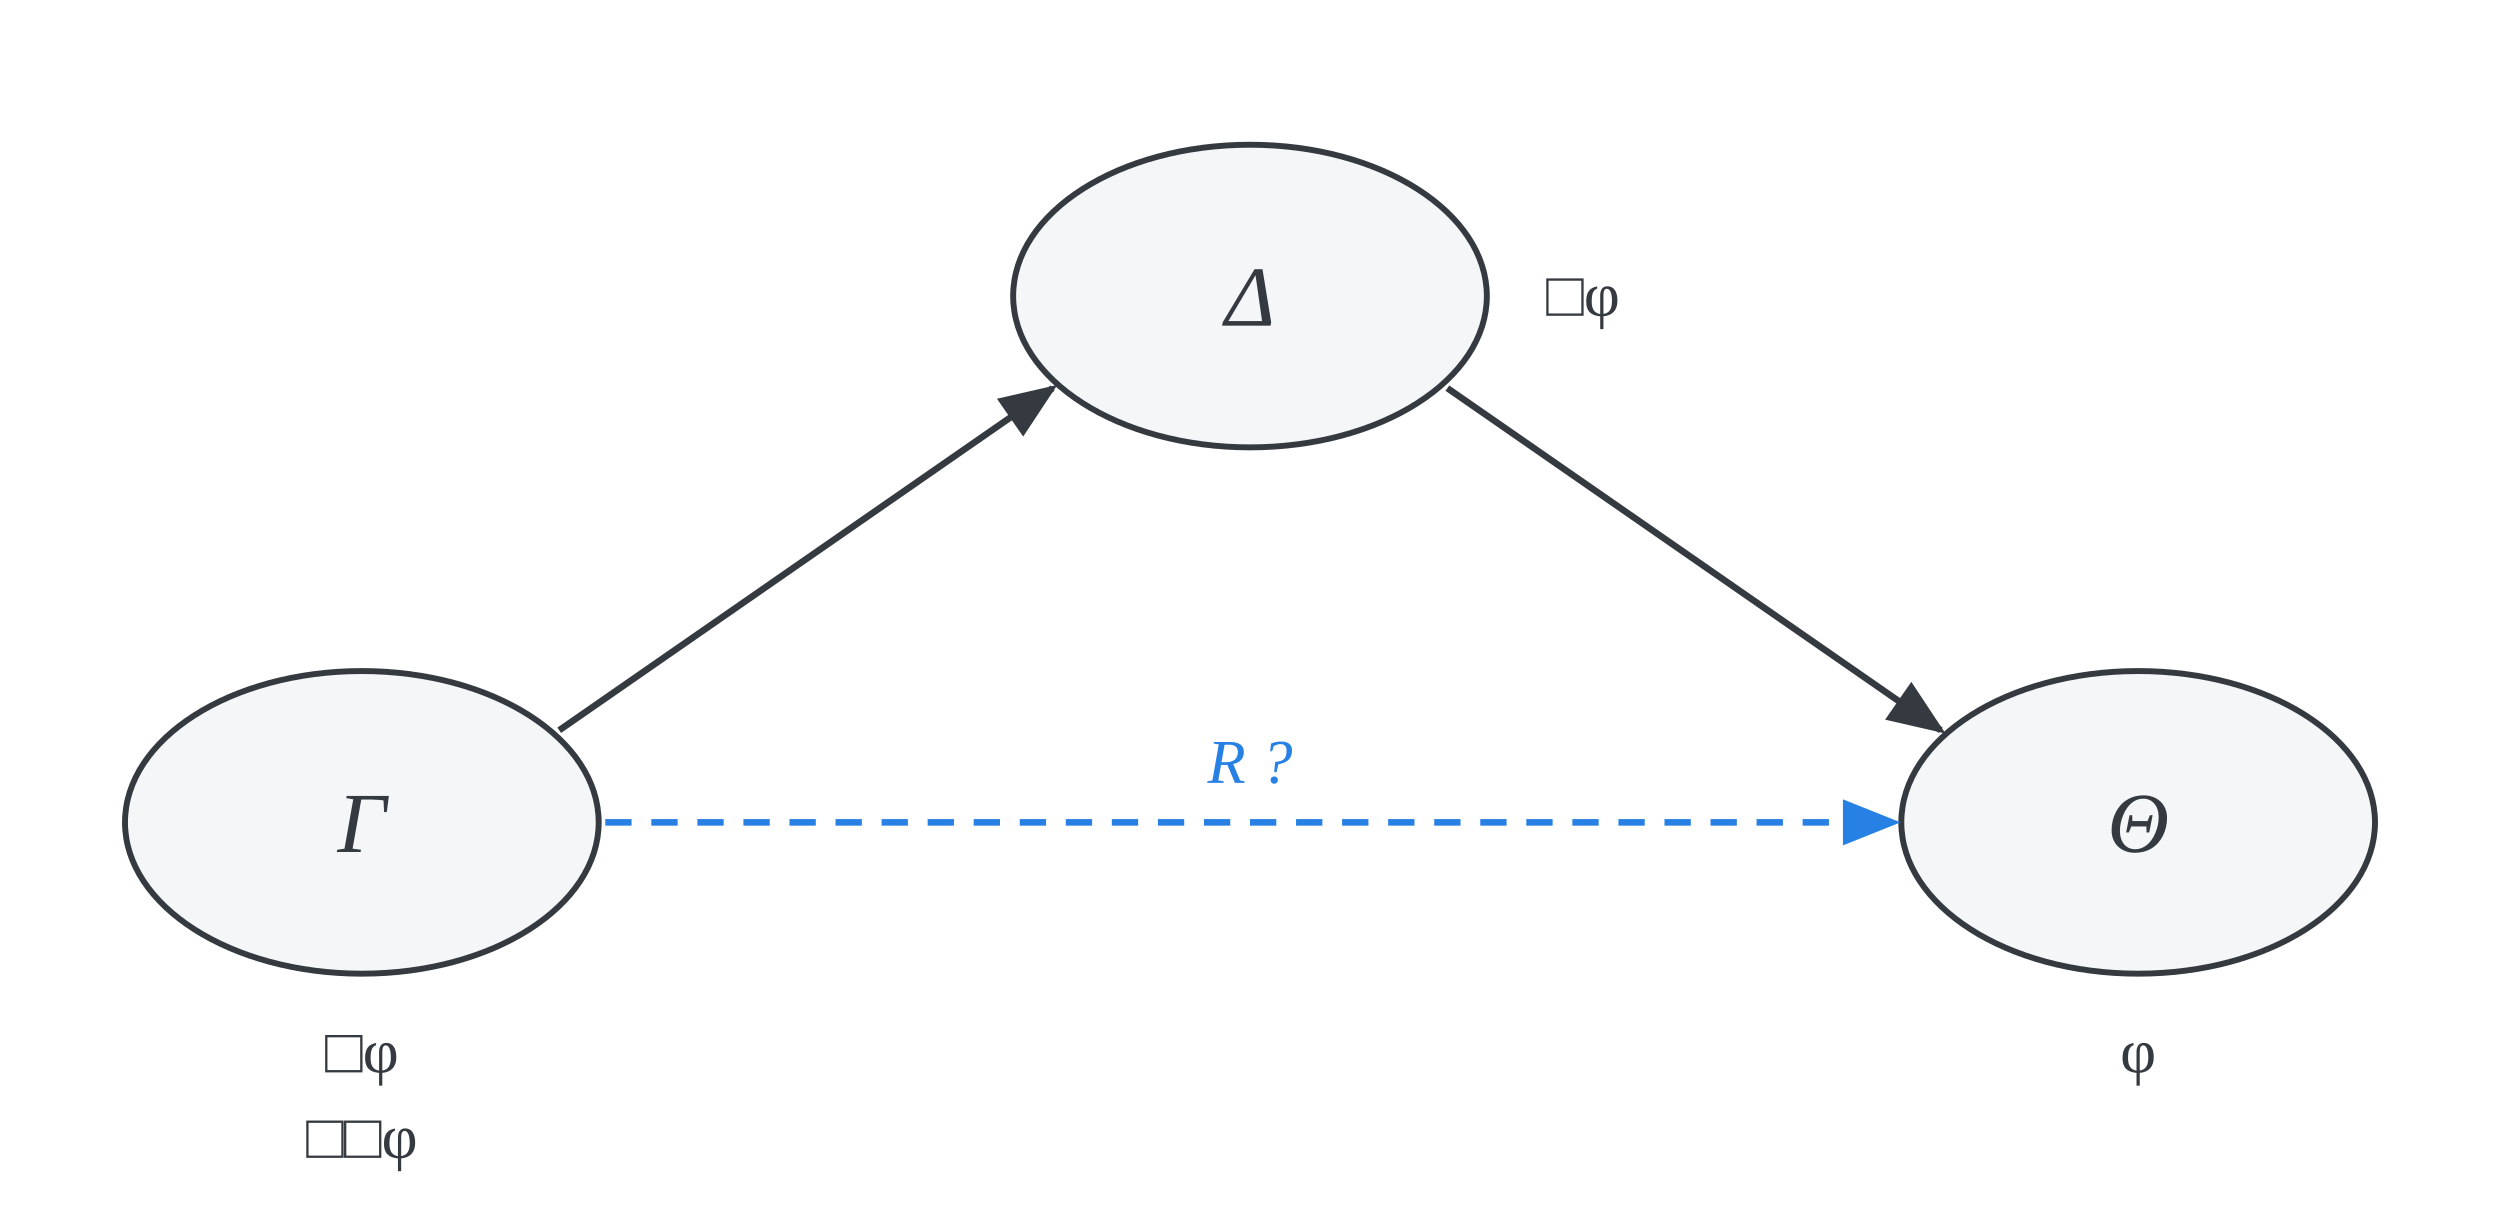
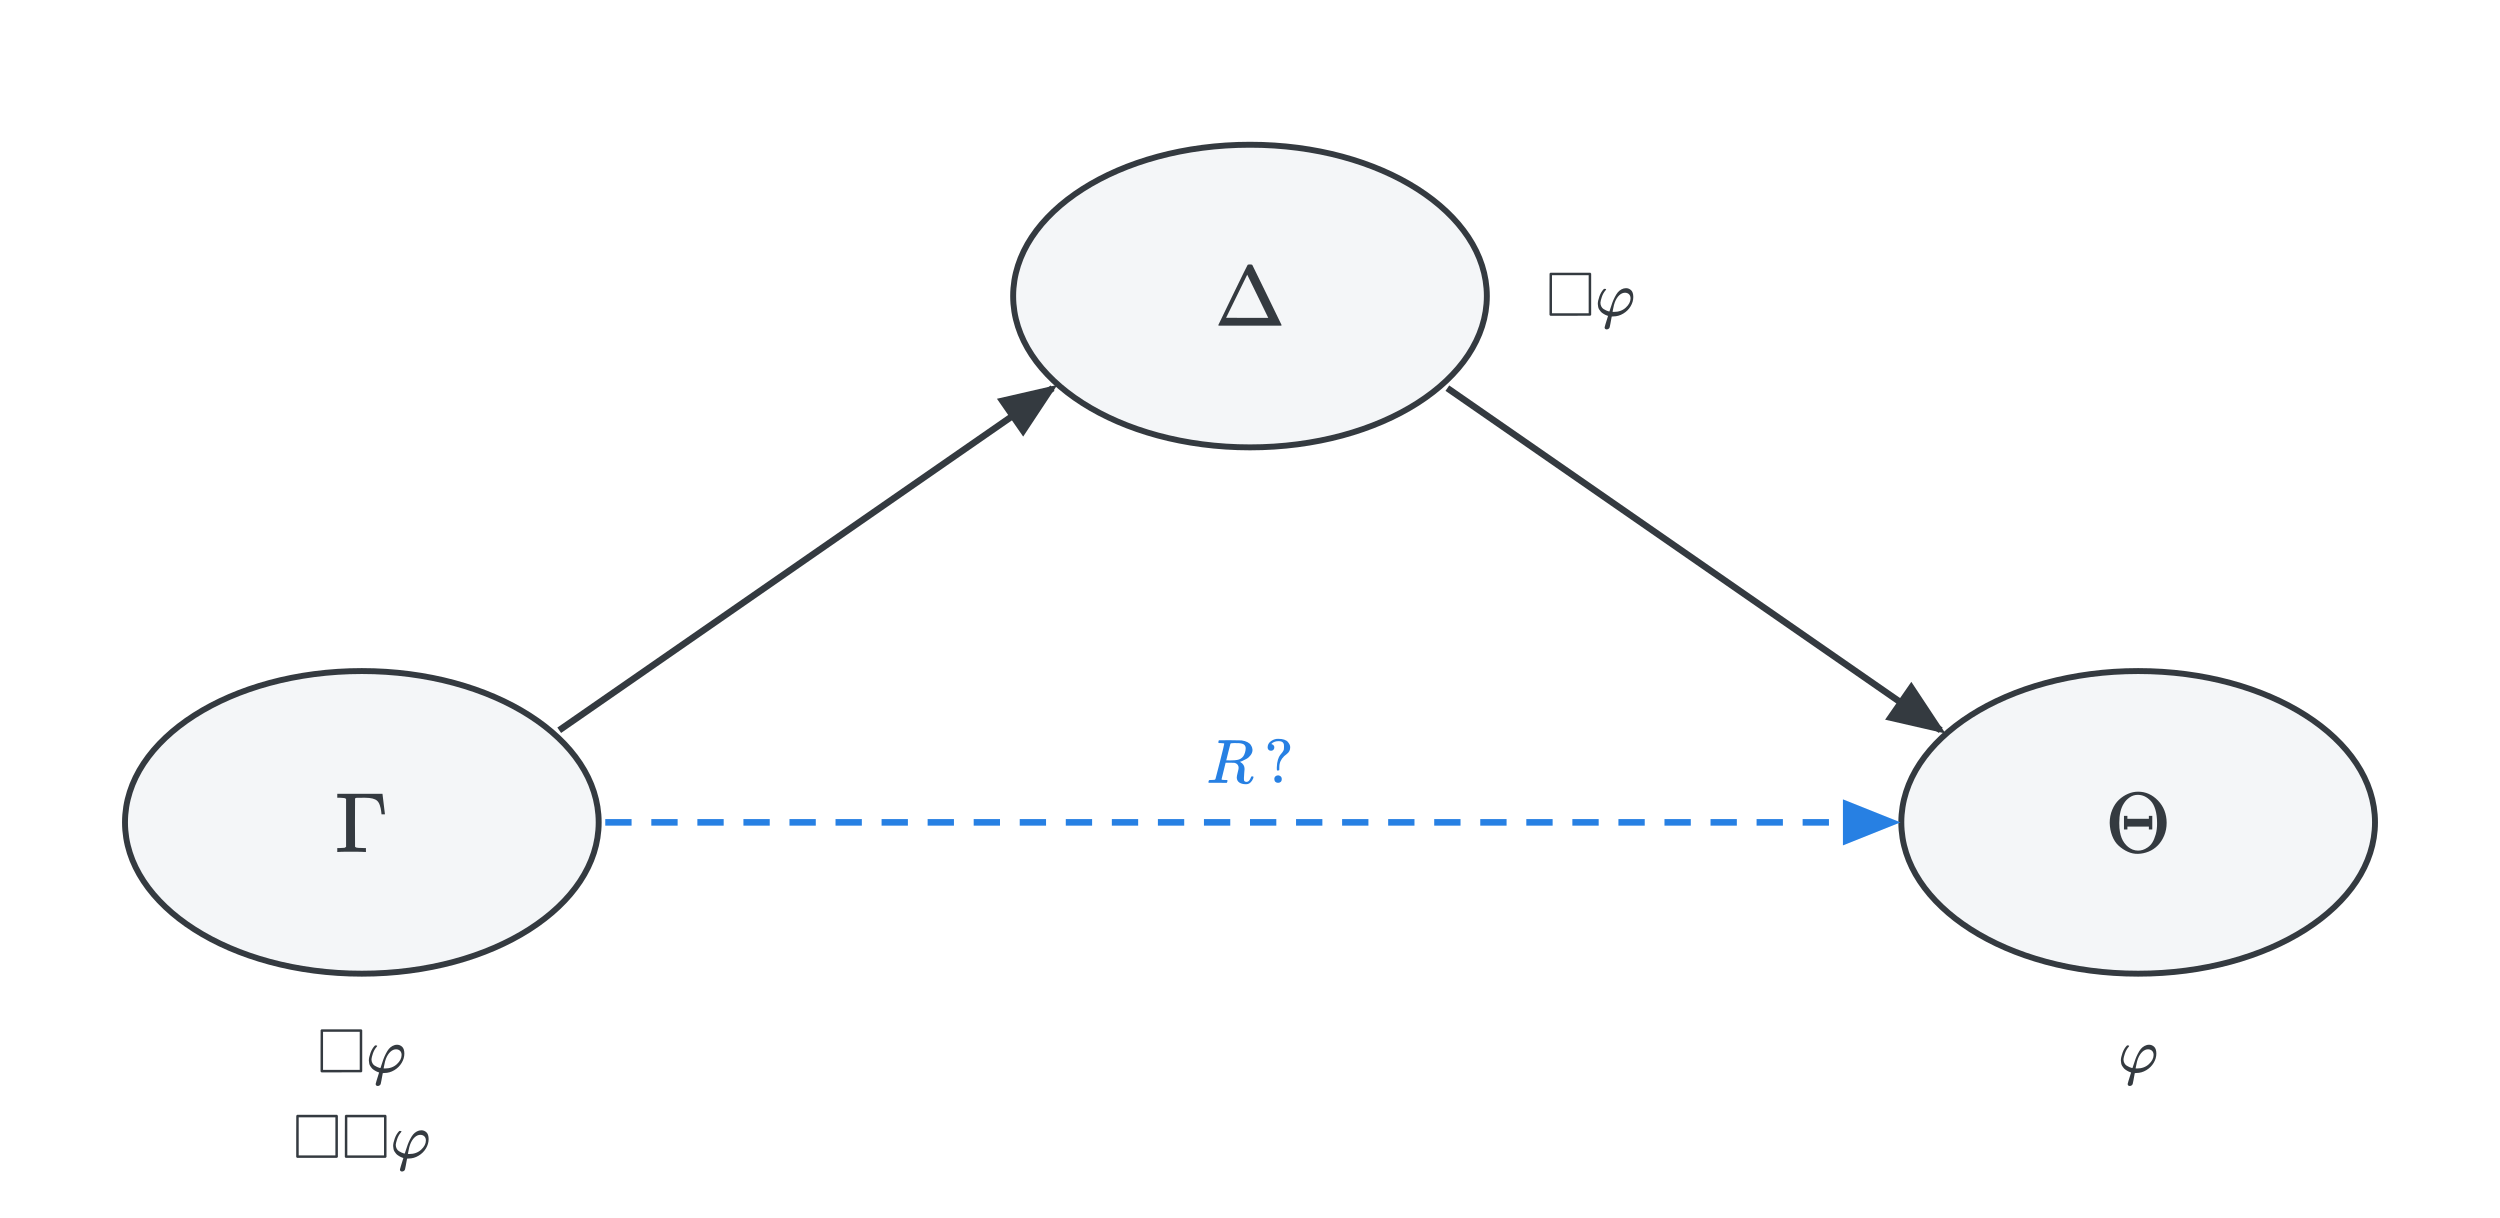
<svg xmlns="http://www.w3.org/2000/svg" aria-label="Canonical frame for 4 systems is transitive." role="img" width="760" height="370" viewBox="0 0 760 370">
  <defs>
    <marker id="a" markerHeight="7" markerWidth="9" orient="auto-start-reverse" refX="9" refY="4" viewBox="0 0 10 8">
      <path d="M 0 0 L 10 4 L 0 8 z" fill="#343a40" />
    </marker>
    <marker id="b" markerHeight="7" markerWidth="9" orient="auto-start-reverse" refX="9" refY="4" viewBox="0 0 10 8">
      <path d="M 0 0 L 10 4 L 0 8 z" fill="#2780e3" />
    </marker>
  </defs>
  <g font-family="Georgia, 'Times New Roman', 'DejaVu Serif', serif">
    <ellipse cx="110" cy="250" rx="72" ry="46" fill="#f4f6f8" stroke="#343a40" stroke-width="1.8" />
-     <text x="110" y="259" font-size="26" fill="#343a40" font-style="italic" text-anchor="middle">Γ</text>
-     <text x="110" y="326" font-size="19" fill="#343a40" text-anchor="middle">□φ</text>
-     <text x="110" y="352" font-size="19" fill="#343a40" text-anchor="middle">□□φ</text>
+     <g transform="translate(101.88,259.00) scale(0.026)">
+       <g stroke="#343a40" fill="#343a40" stroke-width="0" transform="scale(1,-1)">
+         <g data-mml-node="math">
+           <g data-mml-node="mi">
+             <path data-c="393" d="M128 619Q121 626 117 628T101 631T58 634H25V680H554V676Q556 670 568 560T582 444V440H542V444Q542 445 538 478T523 545T492 598Q454 634 349 634H334Q264 634 249 633T233 621Q232 618 232 339L233 61Q240 54 245 52T270 48T333 46H360V0H348Q324 3 182 3Q51 3 36 0H25V46H58Q100 47 109 49T128 61V619Z" />
+           </g>
+         </g>
+       </g>
+     </g>
+     <g transform="translate(96.40,326.00) scale(0.019)">
+       <g stroke="#343a40" fill="#343a40" stroke-width="0" transform="scale(1,-1)">
+         <g data-mml-node="math">
+           <g data-mml-node="mi">
+             <path data-c="25FB" d="M71 0Q59 4 55 16V346L56 676Q64 686 70 689H709Q719 681 722 674V15Q719 10 709 1L390 0H71ZM682 40V649H95V40H682Z" />
+           </g>
+           <g data-mml-node="mi" transform="translate(778,0)">
+             <path data-c="1D711" d="M92 210Q92 176 106 149T142 108T185 85T220 72L235 70L237 71L250 112Q268 170 283 211T322 299T370 375T429 423T502 442Q547 442 582 410T618 302Q618 224 575 152T457 35T299 -10Q273 -10 273 -12L266 -48Q260 -83 252 -125T241 -179Q236 -203 215 -212Q204 -218 190 -218Q159 -215 159 -185Q159 -175 214 -2L209 0Q204 2 195 5T173 14T147 28T120 46T94 71T71 103T56 142T50 190Q50 238 76 311T149 431H162Q183 431 183 423Q183 417 175 409Q134 361 114 300T92 210ZM574 278Q574 320 550 344T486 369Q437 369 394 329T323 218Q309 184 295 109L286 64Q304 62 306 62Q423 62 498 131T574 278Z" />
+           </g>
+         </g>
+       </g>
+     </g>
+     <g transform="translate(89.00,352.00) scale(0.019)">
+       <g stroke="#343a40" fill="#343a40" stroke-width="0" transform="scale(1,-1)">
+         <g data-mml-node="math">
+           <g data-mml-node="mi">
+             <path data-c="25FB" d="M71 0Q59 4 55 16V346L56 676Q64 686 70 689H709Q719 681 722 674V15Q719 10 709 1L390 0H71ZM682 40V649H95V40H682Z" />
+           </g>
+           <g data-mml-node="mi" transform="translate(778,0)">
+             <path data-c="25FB" d="M71 0Q59 4 55 16V346L56 676Q64 686 70 689H709Q719 681 722 674V15Q719 10 709 1L390 0H71ZM682 40V649H95V40H682Z" />
+           </g>
+           <g data-mml-node="mi" transform="translate(1556,0)">
+             <path data-c="1D711" d="M92 210Q92 176 106 149T142 108T185 85T220 72L235 70L237 71L250 112Q268 170 283 211T322 299T370 375T429 423T502 442Q547 442 582 410T618 302Q618 224 575 152T457 35T299 -10Q273 -10 273 -12L266 -48Q260 -83 252 -125T241 -179Q236 -203 215 -212Q204 -218 190 -218Q159 -215 159 -185Q159 -175 214 -2L209 0Q204 2 195 5T173 14T147 28T120 46T94 71T71 103T56 142T50 190Q50 238 76 311T149 431H162Q183 431 183 423Q183 417 175 409Q134 361 114 300T92 210ZM574 278Q574 320 550 344T486 369Q437 369 394 329T323 218Q309 184 295 109L286 64Q304 62 306 62Q423 62 498 131T574 278Z" />
+           </g>
+         </g>
+       </g>
+     </g>
    <ellipse cx="380" cy="90" rx="72" ry="46" fill="#f4f6f8" stroke="#343a40" stroke-width="1.8" />
-     <text x="380" y="99" font-size="26" fill="#343a40" font-style="italic" text-anchor="middle">Δ</text>
+     <g transform="translate(369.17,99.00) scale(0.026)">
+       <g stroke="#343a40" fill="#343a40" stroke-width="0" transform="scale(1,-1)">
+         <g data-mml-node="math">
+           <g data-mml-node="mi">
+             <path data-c="394" d="M51 0Q46 4 46 7Q46 9 215 357T388 709Q391 716 416 716Q439 716 444 709Q447 705 616 357T786 7Q786 4 781 0H51ZM507 344L384 596L137 92L383 91H630Q630 93 507 344Z" />
+           </g>
+         </g>
+       </g>
+     </g>
    <ellipse cx="650" cy="250" rx="72" ry="46" fill="#f4f6f8" stroke="#343a40" stroke-width="1.8" />
-     <text x="650" y="259" font-size="26" fill="#343a40" font-style="italic" text-anchor="middle">Θ</text>
-     <text x="650" y="326" font-size="19" fill="#343a40" text-anchor="middle">φ</text>
+     <g transform="translate(639.89,259.00) scale(0.026)">
+       <g stroke="#343a40" fill="#343a40" stroke-width="0" transform="scale(1,-1)">
+         <g data-mml-node="math">
+           <g data-mml-node="mi">
+             <path data-c="398" d="M56 340Q56 423 86 494T164 610T270 680T388 705Q521 705 621 601T722 341Q722 260 693 191T617 75T510 4T388 -22T267 3T160 74T85 189T56 340ZM610 339Q610 428 590 495T535 598T463 651T384 668Q332 668 289 638T221 566Q168 485 168 339Q168 274 176 235Q189 158 228 105T324 28Q356 16 388 16Q415 16 442 24T501 54T555 111T594 205T610 339ZM223 263V422H263V388H514V422H554V263H514V297H263V263H223Z" />
+           </g>
+         </g>
+       </g>
+     </g>
+     <g transform="translate(643.79,326.00) scale(0.019)">
+       <g stroke="#343a40" fill="#343a40" stroke-width="0" transform="scale(1,-1)">
+         <g data-mml-node="math">
+           <g data-mml-node="mi">
+             <path data-c="1D711" d="M92 210Q92 176 106 149T142 108T185 85T220 72L235 70L237 71L250 112Q268 170 283 211T322 299T370 375T429 423T502 442Q547 442 582 410T618 302Q618 224 575 152T457 35T299 -10Q273 -10 273 -12L266 -48Q260 -83 252 -125T241 -179Q236 -203 215 -212Q204 -218 190 -218Q159 -215 159 -185Q159 -175 214 -2L209 0Q204 2 195 5T173 14T147 28T120 46T94 71T71 103T56 142T50 190Q50 238 76 311T149 431H162Q183 431 183 423Q183 417 175 409Q134 361 114 300T92 210ZM574 278Q574 320 550 344T486 369Q437 369 394 329T323 218Q309 184 295 109L286 64Q304 62 306 62Q423 62 498 131T574 278Z" />
+           </g>
+         </g>
+       </g>
+     </g>
    <text x="380" y="40" font-size="1" fill="#000" text-anchor="middle" />
-     <text x="470" y="96" font-size="19" fill="#343a40" text-anchor="start">□φ</text>
+     <g transform="translate(470.00,96.00) scale(0.019)">
+       <g stroke="#343a40" fill="#343a40" stroke-width="0" transform="scale(1,-1)">
+         <g data-mml-node="math">
+           <g data-mml-node="mi">
+             <path data-c="25FB" d="M71 0Q59 4 55 16V346L56 676Q64 686 70 689H709Q719 681 722 674V15Q719 10 709 1L390 0H71ZM682 40V649H95V40H682Z" />
+           </g>
+           <g data-mml-node="mi" transform="translate(778,0)">
+             <path data-c="1D711" d="M92 210Q92 176 106 149T142 108T185 85T220 72L235 70L237 71L250 112Q268 170 283 211T322 299T370 375T429 423T502 442Q547 442 582 410T618 302Q618 224 575 152T457 35T299 -10Q273 -10 273 -12L266 -48Q260 -83 252 -125T241 -179Q236 -203 215 -212Q204 -218 190 -218Q159 -215 159 -185Q159 -175 214 -2L209 0Q204 2 195 5T173 14T147 28T120 46T94 71T71 103T56 142T50 190Q50 238 76 311T149 431H162Q183 431 183 423Q183 417 175 409Q134 361 114 300T92 210ZM574 278Q574 320 550 344T486 369Q437 369 394 329T323 218Q309 184 295 109L286 64Q304 62 306 62Q423 62 498 131T574 278Z" />
+           </g>
+         </g>
+       </g>
+     </g>
    <line x1="170" y1="222" x2="320" y2="118" stroke="#343a40" stroke-width="2" marker-end="url(#a)" />
    <line x1="440" y1="118" x2="590" y2="222" stroke="#343a40" stroke-width="2" marker-end="url(#a)" />
    <line x1="184" y1="250" x2="576" y2="250" stroke="#2780e3" stroke-width="2" stroke-dasharray="8 6" marker-end="url(#b)" />
-     <text x="380.0" y="238.0" font-size="19" fill="#2780e3" font-style="italic" text-anchor="middle">R ?</text>
+     <g transform="translate(366.72,238.00) scale(0.019)">
+       <g stroke="#2780e3" fill="#2780e3" stroke-width="0" transform="scale(1,-1)">
+         <g data-mml-node="math">
+           <g data-mml-node="mi">
+             <path data-c="1D445" d="M230 637Q203 637 198 638T193 649Q193 676 204 682Q206 683 378 683Q550 682 564 680Q620 672 658 652T712 606T733 563T739 529Q739 484 710 445T643 385T576 351T538 338L545 333Q612 295 612 223Q612 212 607 162T602 80V71Q602 53 603 43T614 25T640 16Q668 16 686 38T712 85Q717 99 720 102T735 105Q755 105 755 93Q755 75 731 36Q693 -21 641 -21H632Q571 -21 531 4T487 82Q487 109 502 166T517 239Q517 290 474 313Q459 320 449 321T378 323H309L277 193Q244 61 244 59Q244 55 245 54T252 50T269 48T302 46H333Q339 38 339 37T336 19Q332 6 326 0H311Q275 2 180 2Q146 2 117 2T71 2T50 1Q33 1 33 10Q33 12 36 24Q41 43 46 45Q50 46 61 46H67Q94 46 127 49Q141 52 146 61Q149 65 218 339T287 628Q287 635 230 637ZM630 554Q630 586 609 608T523 636Q521 636 500 636T462 637H440Q393 637 386 627Q385 624 352 494T319 361Q319 360 388 360Q466 361 492 367Q556 377 592 426Q608 449 619 486T630 554Z" />
+           </g>
+           <g data-mml-node="mstyle" transform="translate(759,0)">
+             <g data-mml-node="mspace" />
+           </g>
+           <g data-mml-node="mo" transform="translate(926,0)">
+             <path data-c="3F" d="M226 668Q190 668 162 656T124 632L114 621Q116 621 119 620T130 616T145 607T157 591T162 567Q162 544 147 529T109 514T71 528T55 566Q55 625 100 661T199 704Q201 704 210 704T224 705H228Q281 705 320 692T378 656T407 612T416 567Q416 503 361 462Q267 395 247 303Q242 279 242 241V224Q242 205 239 202T222 198T205 201T202 218V249Q204 320 220 371T255 445T292 491T315 537Q317 546 317 574V587Q317 604 315 615T304 640T277 661T226 668ZM162 61Q162 89 180 105T224 121Q247 119 264 104T281 61Q281 31 264 16T222 1Q197 1 180 16T162 61Z" />
+           </g>
+         </g>
+       </g>
+     </g>
  </g>
</svg>
